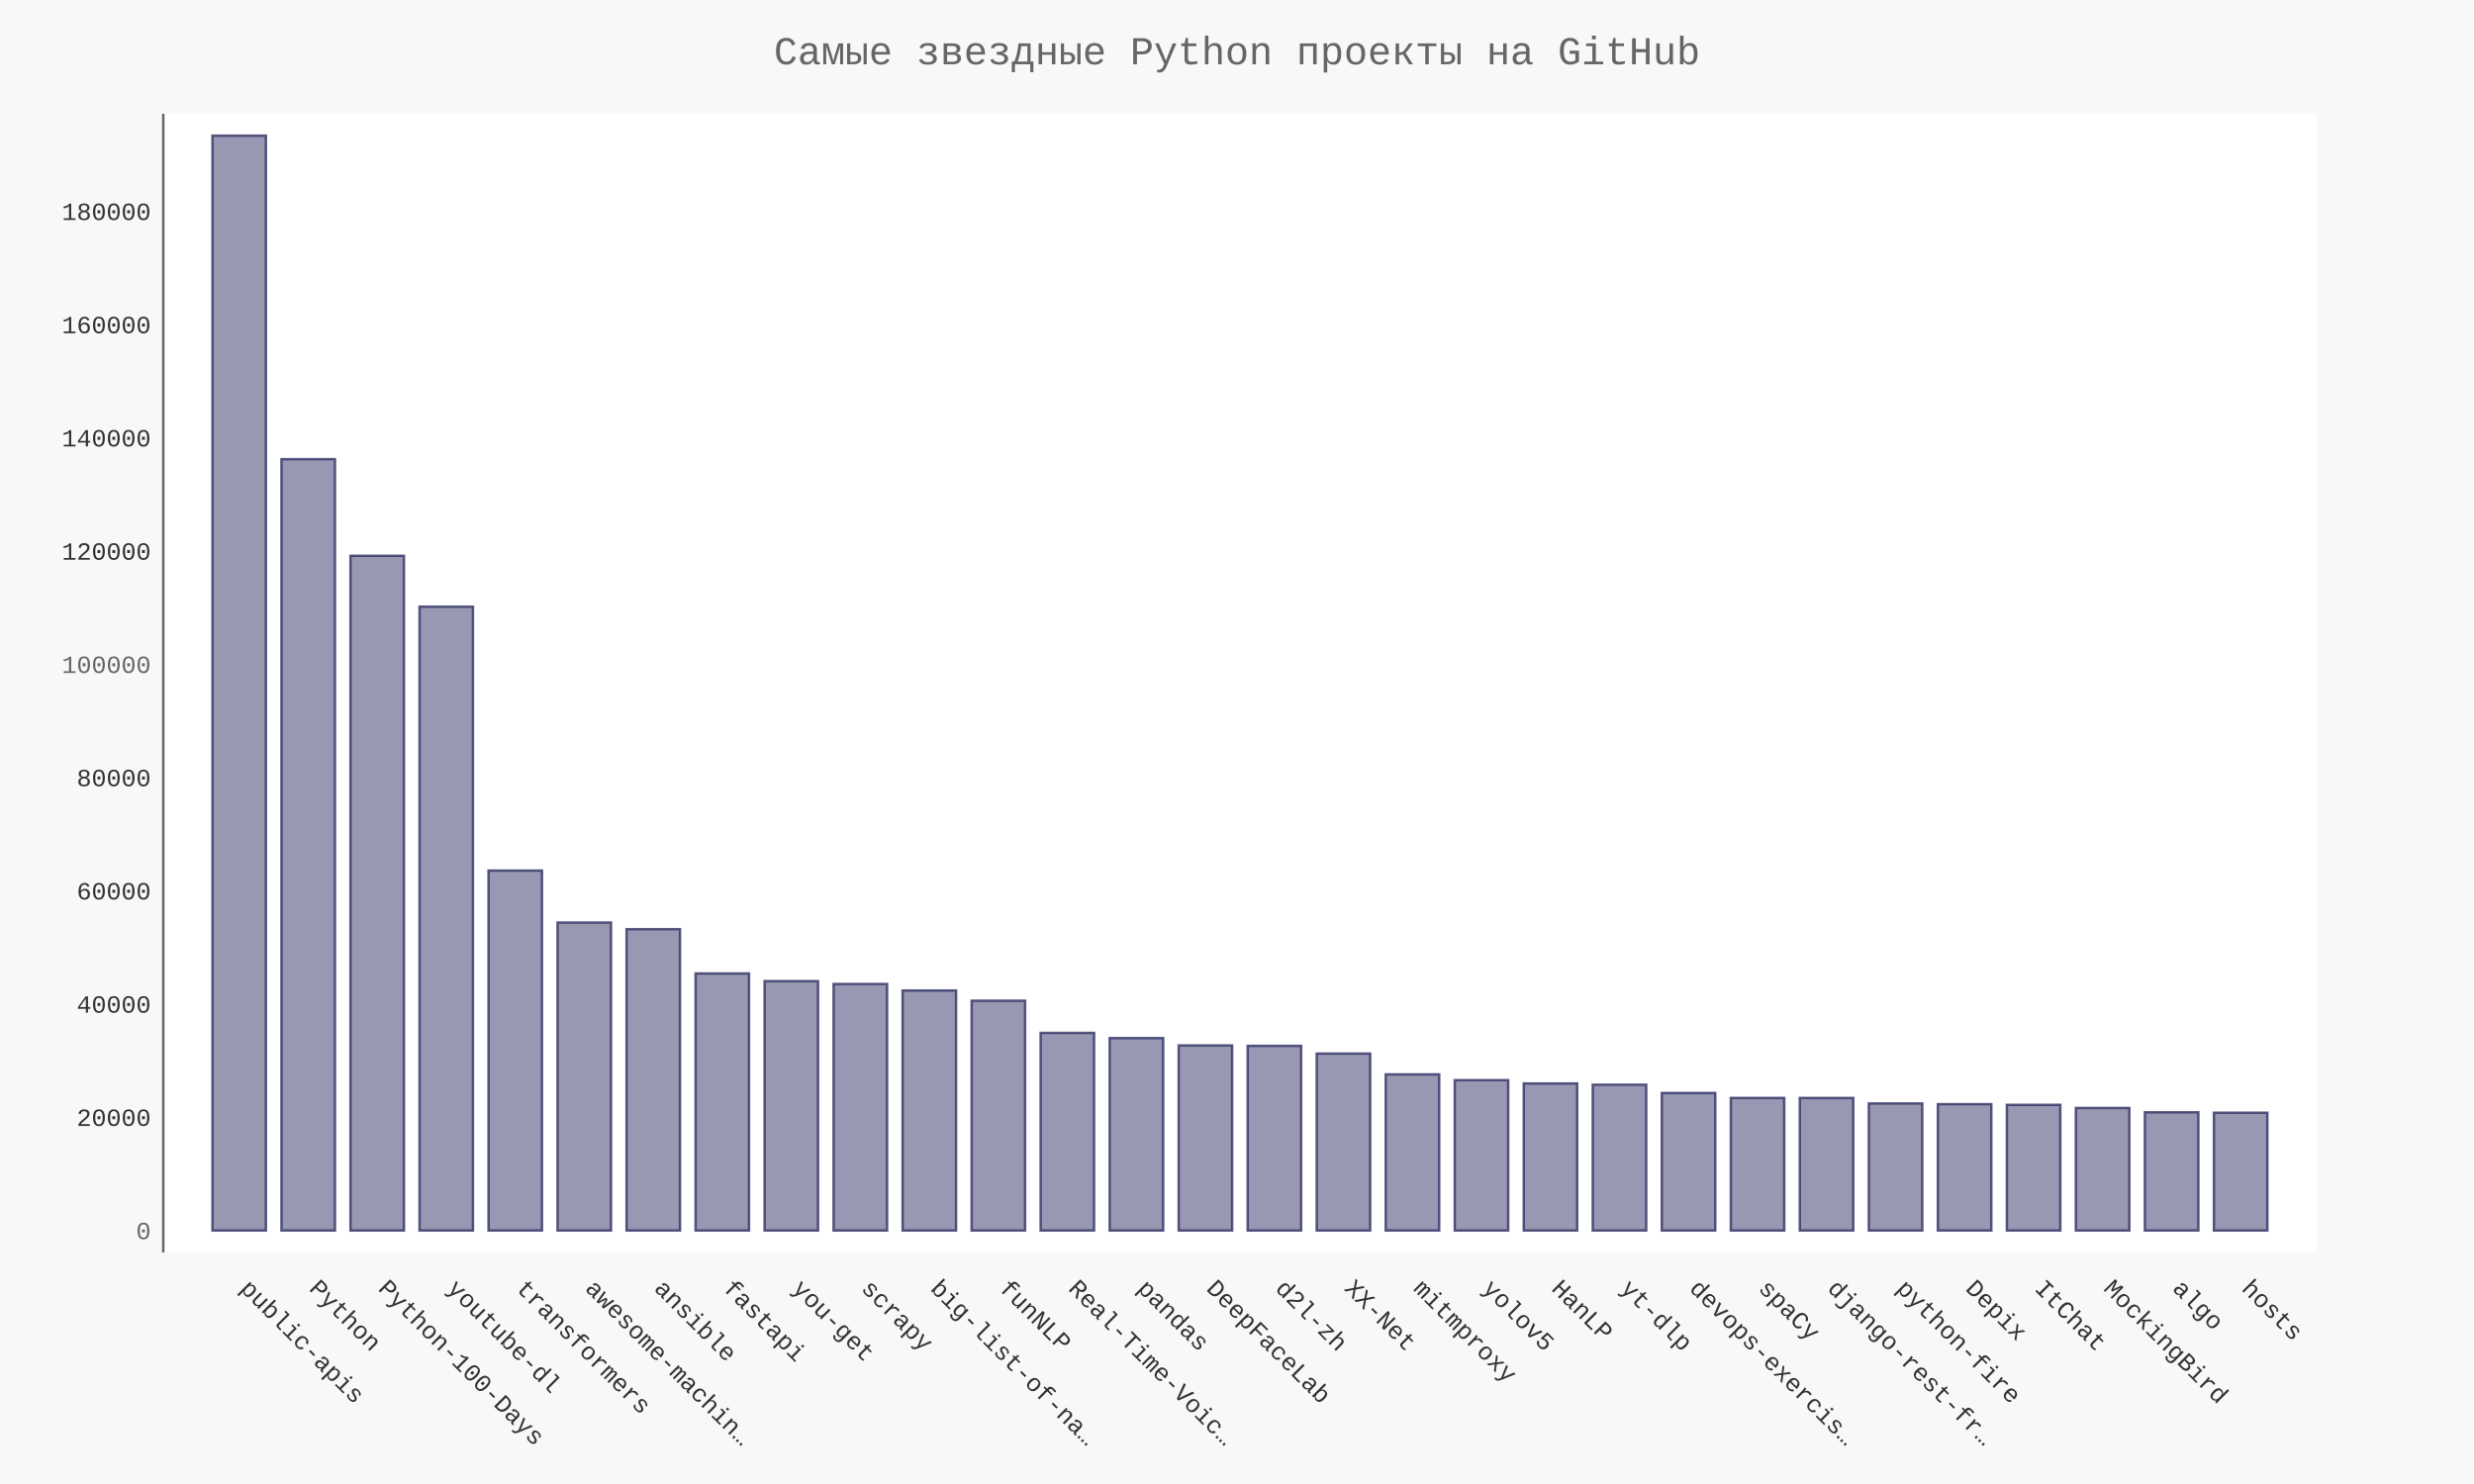
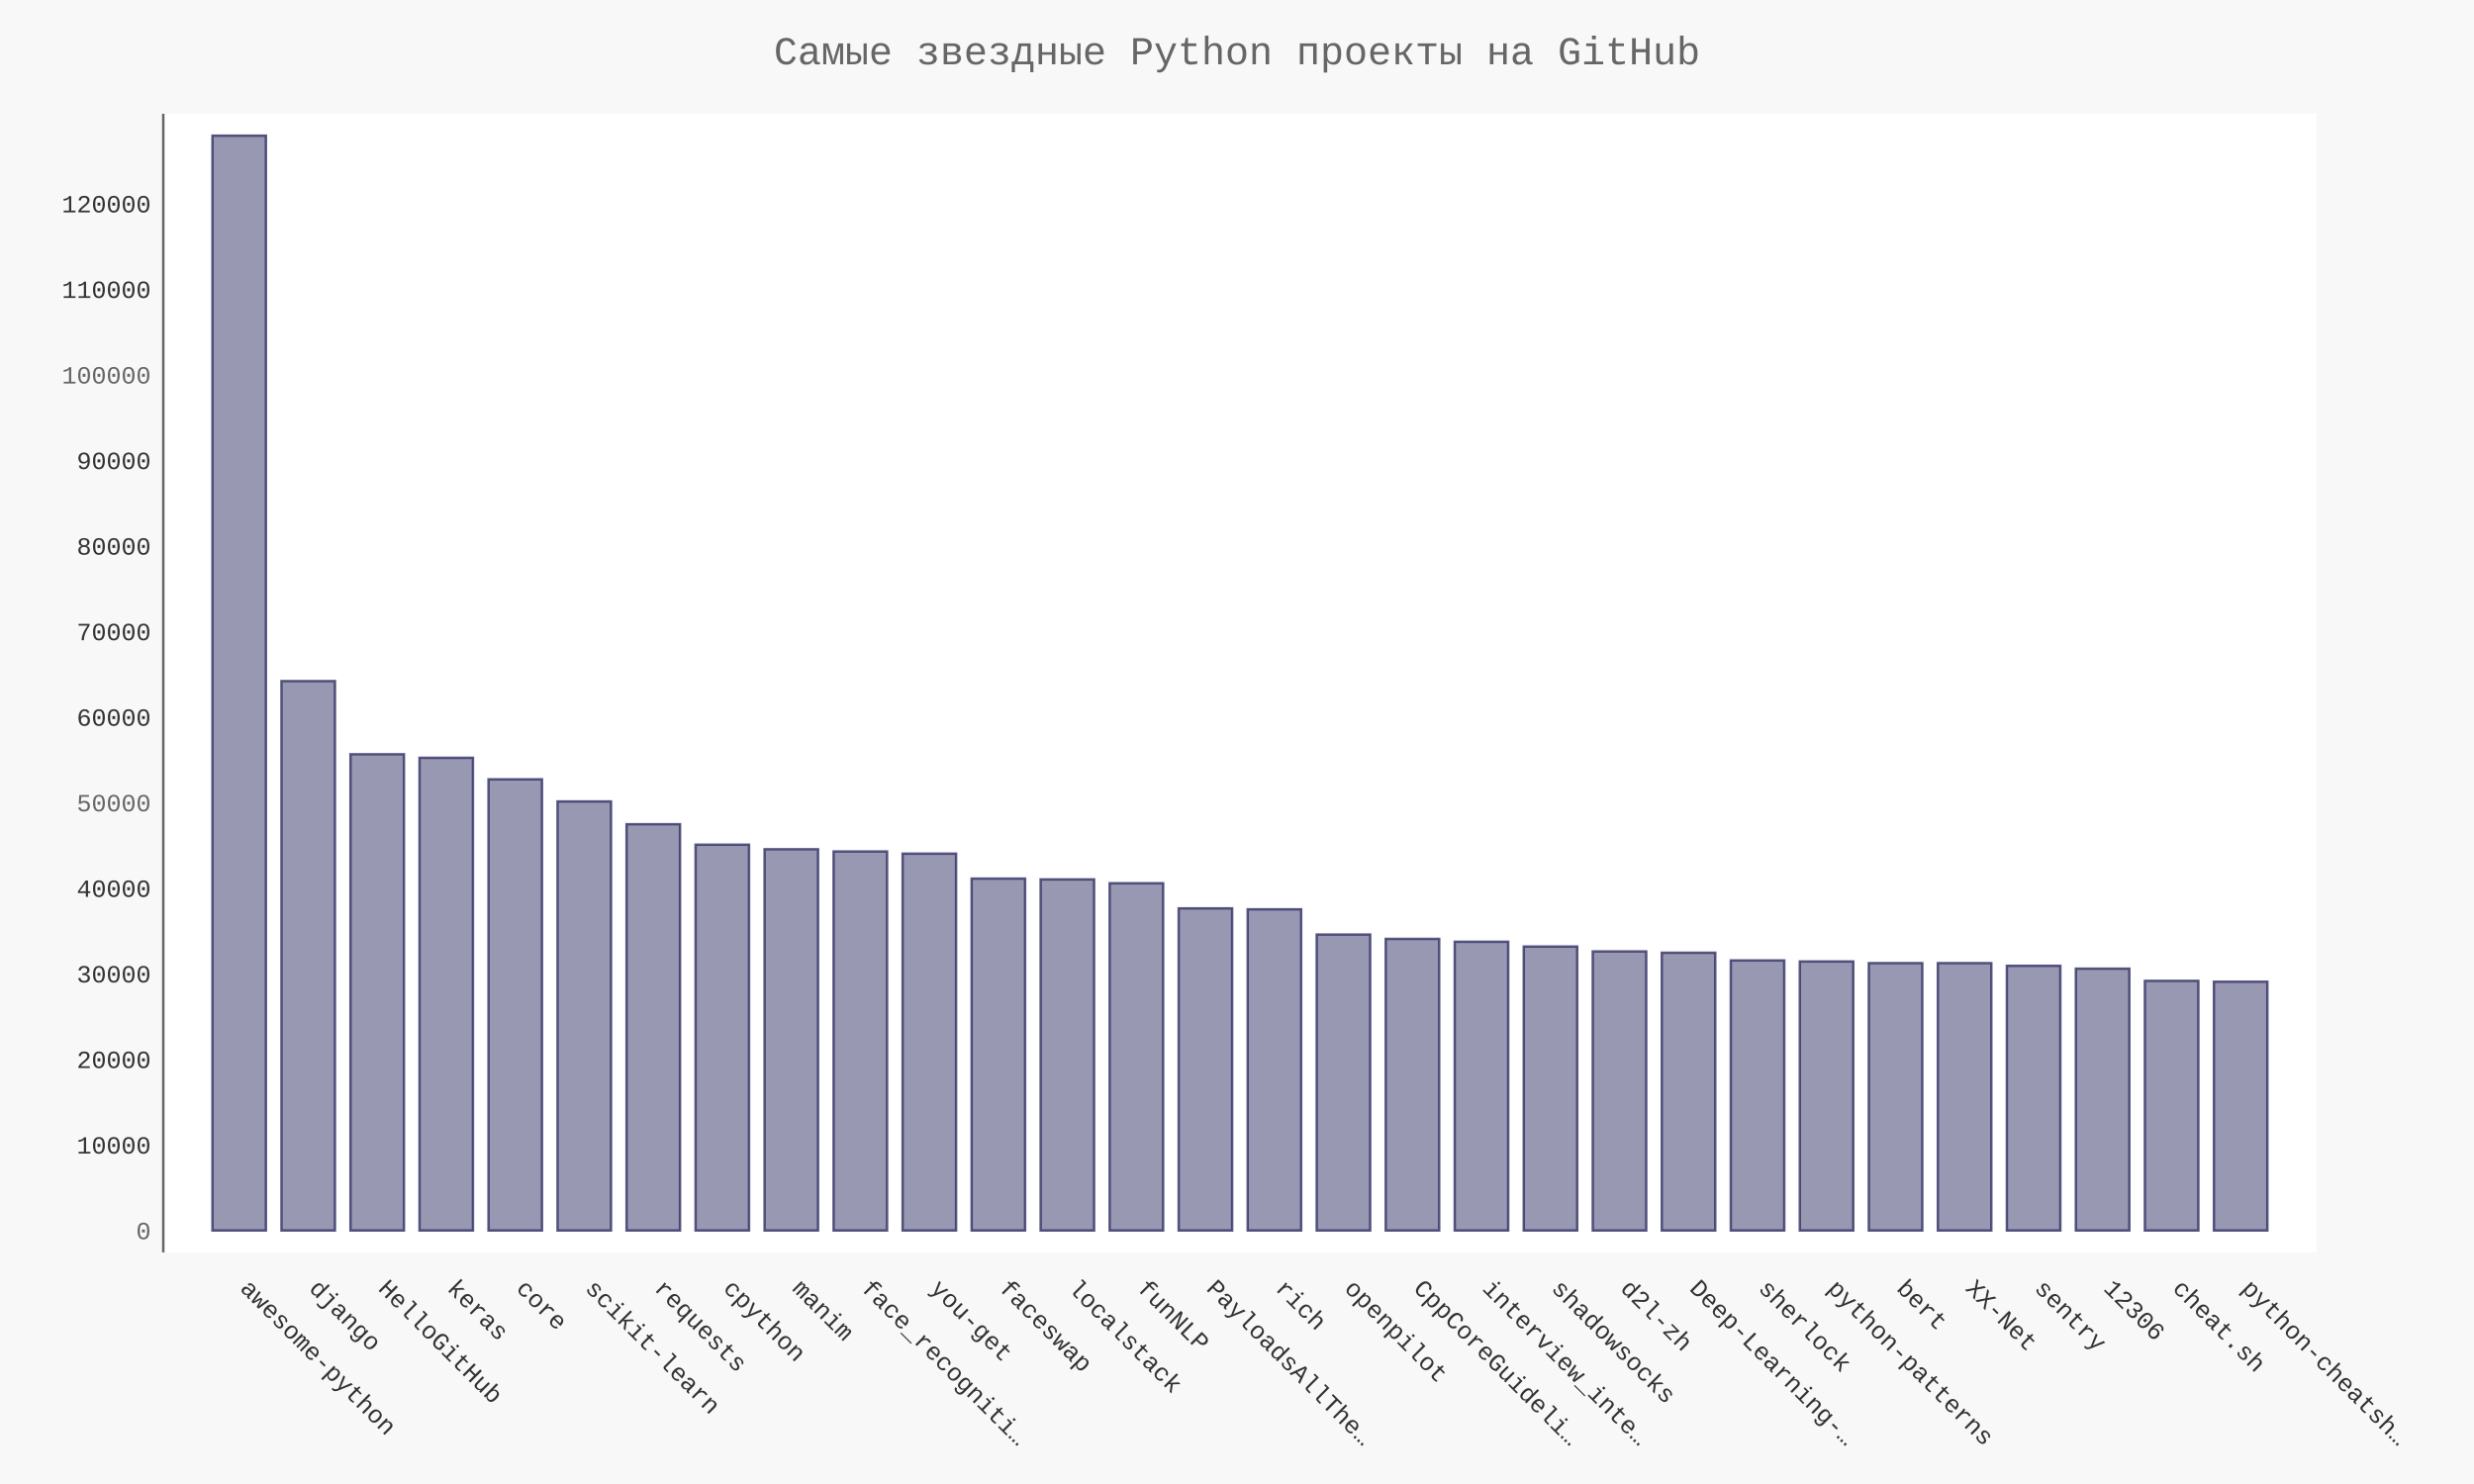
- <svg xmlns="http://www.w3.org/2000/svg" id="chart-20612409-1903-4eb1-b456-b2cb6b0e8c2d" class="pygal-chart" viewBox="0 0 1000 600">
+ <svg xmlns="http://www.w3.org/2000/svg" id="chart-1f6483d2-821f-409b-9bce-dff332e9f332" class="pygal-chart" viewBox="0 0 1000 600">
  <defs>
-     <style type="text/css">#chart-20612409-1903-4eb1-b456-b2cb6b0e8c2d{-webkit-user-select:none;-webkit-font-smoothing:antialiased;font-family:Consolas,"Liberation Mono",Menlo,Courier,monospace}#chart-20612409-1903-4eb1-b456-b2cb6b0e8c2d .title{font-family:Consolas,"Liberation Mono",Menlo,Courier,monospace;font-size:16px}#chart-20612409-1903-4eb1-b456-b2cb6b0e8c2d .legends .legend text{font-family:Consolas,"Liberation Mono",Menlo,Courier,monospace;font-size:14px}#chart-20612409-1903-4eb1-b456-b2cb6b0e8c2d .axis text{font-family:Consolas,"Liberation Mono",Menlo,Courier,monospace;font-size:10px}#chart-20612409-1903-4eb1-b456-b2cb6b0e8c2d .axis text.major{font-family:Consolas,"Liberation Mono",Menlo,Courier,monospace;font-size:10px}#chart-20612409-1903-4eb1-b456-b2cb6b0e8c2d .text-overlay text.value{font-family:Consolas,"Liberation Mono",Menlo,Courier,monospace;font-size:16px}#chart-20612409-1903-4eb1-b456-b2cb6b0e8c2d .text-overlay text.label{font-family:Consolas,"Liberation Mono",Menlo,Courier,monospace;font-size:10px}#chart-20612409-1903-4eb1-b456-b2cb6b0e8c2d .tooltip{font-family:Consolas,"Liberation Mono",Menlo,Courier,monospace;font-size:14px}#chart-20612409-1903-4eb1-b456-b2cb6b0e8c2d text.no_data{font-family:Consolas,"Liberation Mono",Menlo,Courier,monospace;font-size:64px}
- #chart-20612409-1903-4eb1-b456-b2cb6b0e8c2d{background-color:#f8f8f8}#chart-20612409-1903-4eb1-b456-b2cb6b0e8c2d path,#chart-20612409-1903-4eb1-b456-b2cb6b0e8c2d line,#chart-20612409-1903-4eb1-b456-b2cb6b0e8c2d rect,#chart-20612409-1903-4eb1-b456-b2cb6b0e8c2d circle{-webkit-transition:250ms ease-in;-moz-transition:250ms ease-in;transition:250ms ease-in}#chart-20612409-1903-4eb1-b456-b2cb6b0e8c2d .graph &gt; .background{fill:#f8f8f8}#chart-20612409-1903-4eb1-b456-b2cb6b0e8c2d .plot &gt; .background{fill:#ffffff}#chart-20612409-1903-4eb1-b456-b2cb6b0e8c2d .graph{fill:#333}#chart-20612409-1903-4eb1-b456-b2cb6b0e8c2d text.no_data{fill:#666}#chart-20612409-1903-4eb1-b456-b2cb6b0e8c2d .title{fill:#666}#chart-20612409-1903-4eb1-b456-b2cb6b0e8c2d .legends .legend text{fill:#333}#chart-20612409-1903-4eb1-b456-b2cb6b0e8c2d .legends .legend:hover text{fill:#666}#chart-20612409-1903-4eb1-b456-b2cb6b0e8c2d .axis .line{stroke:#666}#chart-20612409-1903-4eb1-b456-b2cb6b0e8c2d .axis .guide.line{stroke:rgba(0,0,0,0.5)}#chart-20612409-1903-4eb1-b456-b2cb6b0e8c2d .axis .major.line{stroke:#333}#chart-20612409-1903-4eb1-b456-b2cb6b0e8c2d .axis text.major{fill:#666}#chart-20612409-1903-4eb1-b456-b2cb6b0e8c2d .axis.y .guides:hover .guide.line,#chart-20612409-1903-4eb1-b456-b2cb6b0e8c2d .line-graph .axis.x .guides:hover .guide.line,#chart-20612409-1903-4eb1-b456-b2cb6b0e8c2d .stackedline-graph .axis.x .guides:hover .guide.line,#chart-20612409-1903-4eb1-b456-b2cb6b0e8c2d .xy-graph .axis.x .guides:hover .guide.line{stroke:#666}#chart-20612409-1903-4eb1-b456-b2cb6b0e8c2d .axis .guides:hover text{fill:#666}#chart-20612409-1903-4eb1-b456-b2cb6b0e8c2d .reactive{fill-opacity:.5;stroke-opacity:.8;stroke-width:1}#chart-20612409-1903-4eb1-b456-b2cb6b0e8c2d .ci{stroke:#333}#chart-20612409-1903-4eb1-b456-b2cb6b0e8c2d .reactive.active,#chart-20612409-1903-4eb1-b456-b2cb6b0e8c2d .active .reactive{fill-opacity:.9;stroke-opacity:.9;stroke-width:4}#chart-20612409-1903-4eb1-b456-b2cb6b0e8c2d .ci .reactive.active{stroke-width:1.5}#chart-20612409-1903-4eb1-b456-b2cb6b0e8c2d .series text{fill:#666}#chart-20612409-1903-4eb1-b456-b2cb6b0e8c2d .tooltip rect{fill:#ffffff;stroke:#666;-webkit-transition:opacity 250ms ease-in;-moz-transition:opacity 250ms ease-in;transition:opacity 250ms ease-in}#chart-20612409-1903-4eb1-b456-b2cb6b0e8c2d .tooltip .label{fill:#333}#chart-20612409-1903-4eb1-b456-b2cb6b0e8c2d .tooltip .label{fill:#333}#chart-20612409-1903-4eb1-b456-b2cb6b0e8c2d .tooltip .legend{font-size:.8em;fill:rgba(0,0,0,0.5)}#chart-20612409-1903-4eb1-b456-b2cb6b0e8c2d .tooltip .x_label{font-size:.6em;fill:#666}#chart-20612409-1903-4eb1-b456-b2cb6b0e8c2d .tooltip .xlink{font-size:.5em;text-decoration:underline}#chart-20612409-1903-4eb1-b456-b2cb6b0e8c2d .tooltip .value{font-size:1.5em}#chart-20612409-1903-4eb1-b456-b2cb6b0e8c2d .bound{font-size:.5em}#chart-20612409-1903-4eb1-b456-b2cb6b0e8c2d .max-value{font-size:.75em;fill:rgba(0,0,0,0.5)}#chart-20612409-1903-4eb1-b456-b2cb6b0e8c2d .map-element{fill:#ffffff;stroke:rgba(0,0,0,0.5) !important}#chart-20612409-1903-4eb1-b456-b2cb6b0e8c2d .map-element .reactive{fill-opacity:inherit;stroke-opacity:inherit}#chart-20612409-1903-4eb1-b456-b2cb6b0e8c2d .color-0,#chart-20612409-1903-4eb1-b456-b2cb6b0e8c2d .color-0 a:visited{stroke:#333366;fill:#333366}#chart-20612409-1903-4eb1-b456-b2cb6b0e8c2d .text-overlay .color-0 text{fill:black}
- #chart-20612409-1903-4eb1-b456-b2cb6b0e8c2d text.no_data{text-anchor:middle}#chart-20612409-1903-4eb1-b456-b2cb6b0e8c2d .guide.line{fill:none}#chart-20612409-1903-4eb1-b456-b2cb6b0e8c2d .centered{text-anchor:middle}#chart-20612409-1903-4eb1-b456-b2cb6b0e8c2d .title{text-anchor:middle}#chart-20612409-1903-4eb1-b456-b2cb6b0e8c2d .legends .legend text{fill-opacity:1}#chart-20612409-1903-4eb1-b456-b2cb6b0e8c2d .axis.x text{text-anchor:middle}#chart-20612409-1903-4eb1-b456-b2cb6b0e8c2d .axis.x:not(.web) text[transform]{text-anchor:start}#chart-20612409-1903-4eb1-b456-b2cb6b0e8c2d .axis.x:not(.web) text[transform].backwards{text-anchor:end}#chart-20612409-1903-4eb1-b456-b2cb6b0e8c2d .axis.y text{text-anchor:end}#chart-20612409-1903-4eb1-b456-b2cb6b0e8c2d .axis.y text[transform].backwards{text-anchor:start}#chart-20612409-1903-4eb1-b456-b2cb6b0e8c2d .axis.y2 text{text-anchor:start}#chart-20612409-1903-4eb1-b456-b2cb6b0e8c2d .axis.y2 text[transform].backwards{text-anchor:end}#chart-20612409-1903-4eb1-b456-b2cb6b0e8c2d .axis .guide.line{stroke-dasharray:4,4;stroke:black}#chart-20612409-1903-4eb1-b456-b2cb6b0e8c2d .axis .major.guide.line{stroke-dasharray:6,6;stroke:black}#chart-20612409-1903-4eb1-b456-b2cb6b0e8c2d .horizontal .axis.y .guide.line,#chart-20612409-1903-4eb1-b456-b2cb6b0e8c2d .horizontal .axis.y2 .guide.line,#chart-20612409-1903-4eb1-b456-b2cb6b0e8c2d .vertical .axis.x .guide.line{opacity:0}#chart-20612409-1903-4eb1-b456-b2cb6b0e8c2d .horizontal .axis.always_show .guide.line,#chart-20612409-1903-4eb1-b456-b2cb6b0e8c2d .vertical .axis.always_show .guide.line{opacity:1 !important}#chart-20612409-1903-4eb1-b456-b2cb6b0e8c2d .axis.y .guides:hover .guide.line,#chart-20612409-1903-4eb1-b456-b2cb6b0e8c2d .axis.y2 .guides:hover .guide.line,#chart-20612409-1903-4eb1-b456-b2cb6b0e8c2d .axis.x .guides:hover .guide.line{opacity:1}#chart-20612409-1903-4eb1-b456-b2cb6b0e8c2d .axis .guides:hover text{opacity:1}#chart-20612409-1903-4eb1-b456-b2cb6b0e8c2d .nofill{fill:none}#chart-20612409-1903-4eb1-b456-b2cb6b0e8c2d .subtle-fill{fill-opacity:.2}#chart-20612409-1903-4eb1-b456-b2cb6b0e8c2d .dot{stroke-width:1px;fill-opacity:1;stroke-opacity:1}#chart-20612409-1903-4eb1-b456-b2cb6b0e8c2d .dot.active{stroke-width:5px}#chart-20612409-1903-4eb1-b456-b2cb6b0e8c2d .dot.negative{fill:transparent}#chart-20612409-1903-4eb1-b456-b2cb6b0e8c2d text,#chart-20612409-1903-4eb1-b456-b2cb6b0e8c2d tspan{stroke:none !important}#chart-20612409-1903-4eb1-b456-b2cb6b0e8c2d .series text.active{opacity:1}#chart-20612409-1903-4eb1-b456-b2cb6b0e8c2d .tooltip rect{fill-opacity:.95;stroke-width:.5}#chart-20612409-1903-4eb1-b456-b2cb6b0e8c2d .tooltip text{fill-opacity:1}#chart-20612409-1903-4eb1-b456-b2cb6b0e8c2d .showable{visibility:hidden}#chart-20612409-1903-4eb1-b456-b2cb6b0e8c2d .showable.shown{visibility:visible}#chart-20612409-1903-4eb1-b456-b2cb6b0e8c2d .gauge-background{fill:rgba(229,229,229,1);stroke:none}#chart-20612409-1903-4eb1-b456-b2cb6b0e8c2d .bg-lines{stroke:#f8f8f8;stroke-width:2px}</style>
+     <style type="text/css">#chart-1f6483d2-821f-409b-9bce-dff332e9f332{-webkit-user-select:none;-webkit-font-smoothing:antialiased;font-family:Consolas,"Liberation Mono",Menlo,Courier,monospace}#chart-1f6483d2-821f-409b-9bce-dff332e9f332 .title{font-family:Consolas,"Liberation Mono",Menlo,Courier,monospace;font-size:16px}#chart-1f6483d2-821f-409b-9bce-dff332e9f332 .legends .legend text{font-family:Consolas,"Liberation Mono",Menlo,Courier,monospace;font-size:14px}#chart-1f6483d2-821f-409b-9bce-dff332e9f332 .axis text{font-family:Consolas,"Liberation Mono",Menlo,Courier,monospace;font-size:10px}#chart-1f6483d2-821f-409b-9bce-dff332e9f332 .axis text.major{font-family:Consolas,"Liberation Mono",Menlo,Courier,monospace;font-size:10px}#chart-1f6483d2-821f-409b-9bce-dff332e9f332 .text-overlay text.value{font-family:Consolas,"Liberation Mono",Menlo,Courier,monospace;font-size:16px}#chart-1f6483d2-821f-409b-9bce-dff332e9f332 .text-overlay text.label{font-family:Consolas,"Liberation Mono",Menlo,Courier,monospace;font-size:10px}#chart-1f6483d2-821f-409b-9bce-dff332e9f332 .tooltip{font-family:Consolas,"Liberation Mono",Menlo,Courier,monospace;font-size:14px}#chart-1f6483d2-821f-409b-9bce-dff332e9f332 text.no_data{font-family:Consolas,"Liberation Mono",Menlo,Courier,monospace;font-size:64px}
+ #chart-1f6483d2-821f-409b-9bce-dff332e9f332{background-color:#f8f8f8}#chart-1f6483d2-821f-409b-9bce-dff332e9f332 path,#chart-1f6483d2-821f-409b-9bce-dff332e9f332 line,#chart-1f6483d2-821f-409b-9bce-dff332e9f332 rect,#chart-1f6483d2-821f-409b-9bce-dff332e9f332 circle{-webkit-transition:250ms ease-in;-moz-transition:250ms ease-in;transition:250ms ease-in}#chart-1f6483d2-821f-409b-9bce-dff332e9f332 .graph &gt; .background{fill:#f8f8f8}#chart-1f6483d2-821f-409b-9bce-dff332e9f332 .plot &gt; .background{fill:#ffffff}#chart-1f6483d2-821f-409b-9bce-dff332e9f332 .graph{fill:#333}#chart-1f6483d2-821f-409b-9bce-dff332e9f332 text.no_data{fill:#666}#chart-1f6483d2-821f-409b-9bce-dff332e9f332 .title{fill:#666}#chart-1f6483d2-821f-409b-9bce-dff332e9f332 .legends .legend text{fill:#333}#chart-1f6483d2-821f-409b-9bce-dff332e9f332 .legends .legend:hover text{fill:#666}#chart-1f6483d2-821f-409b-9bce-dff332e9f332 .axis .line{stroke:#666}#chart-1f6483d2-821f-409b-9bce-dff332e9f332 .axis .guide.line{stroke:rgba(0,0,0,0.5)}#chart-1f6483d2-821f-409b-9bce-dff332e9f332 .axis .major.line{stroke:#333}#chart-1f6483d2-821f-409b-9bce-dff332e9f332 .axis text.major{fill:#666}#chart-1f6483d2-821f-409b-9bce-dff332e9f332 .axis.y .guides:hover .guide.line,#chart-1f6483d2-821f-409b-9bce-dff332e9f332 .line-graph .axis.x .guides:hover .guide.line,#chart-1f6483d2-821f-409b-9bce-dff332e9f332 .stackedline-graph .axis.x .guides:hover .guide.line,#chart-1f6483d2-821f-409b-9bce-dff332e9f332 .xy-graph .axis.x .guides:hover .guide.line{stroke:#666}#chart-1f6483d2-821f-409b-9bce-dff332e9f332 .axis .guides:hover text{fill:#666}#chart-1f6483d2-821f-409b-9bce-dff332e9f332 .reactive{fill-opacity:.5;stroke-opacity:.8;stroke-width:1}#chart-1f6483d2-821f-409b-9bce-dff332e9f332 .ci{stroke:#333}#chart-1f6483d2-821f-409b-9bce-dff332e9f332 .reactive.active,#chart-1f6483d2-821f-409b-9bce-dff332e9f332 .active .reactive{fill-opacity:.9;stroke-opacity:.9;stroke-width:4}#chart-1f6483d2-821f-409b-9bce-dff332e9f332 .ci .reactive.active{stroke-width:1.5}#chart-1f6483d2-821f-409b-9bce-dff332e9f332 .series text{fill:#666}#chart-1f6483d2-821f-409b-9bce-dff332e9f332 .tooltip rect{fill:#ffffff;stroke:#666;-webkit-transition:opacity 250ms ease-in;-moz-transition:opacity 250ms ease-in;transition:opacity 250ms ease-in}#chart-1f6483d2-821f-409b-9bce-dff332e9f332 .tooltip .label{fill:#333}#chart-1f6483d2-821f-409b-9bce-dff332e9f332 .tooltip .label{fill:#333}#chart-1f6483d2-821f-409b-9bce-dff332e9f332 .tooltip .legend{font-size:.8em;fill:rgba(0,0,0,0.5)}#chart-1f6483d2-821f-409b-9bce-dff332e9f332 .tooltip .x_label{font-size:.6em;fill:#666}#chart-1f6483d2-821f-409b-9bce-dff332e9f332 .tooltip .xlink{font-size:.5em;text-decoration:underline}#chart-1f6483d2-821f-409b-9bce-dff332e9f332 .tooltip .value{font-size:1.5em}#chart-1f6483d2-821f-409b-9bce-dff332e9f332 .bound{font-size:.5em}#chart-1f6483d2-821f-409b-9bce-dff332e9f332 .max-value{font-size:.75em;fill:rgba(0,0,0,0.5)}#chart-1f6483d2-821f-409b-9bce-dff332e9f332 .map-element{fill:#ffffff;stroke:rgba(0,0,0,0.5) !important}#chart-1f6483d2-821f-409b-9bce-dff332e9f332 .map-element .reactive{fill-opacity:inherit;stroke-opacity:inherit}#chart-1f6483d2-821f-409b-9bce-dff332e9f332 .color-0,#chart-1f6483d2-821f-409b-9bce-dff332e9f332 .color-0 a:visited{stroke:#333366;fill:#333366}#chart-1f6483d2-821f-409b-9bce-dff332e9f332 .text-overlay .color-0 text{fill:black}
+ #chart-1f6483d2-821f-409b-9bce-dff332e9f332 text.no_data{text-anchor:middle}#chart-1f6483d2-821f-409b-9bce-dff332e9f332 .guide.line{fill:none}#chart-1f6483d2-821f-409b-9bce-dff332e9f332 .centered{text-anchor:middle}#chart-1f6483d2-821f-409b-9bce-dff332e9f332 .title{text-anchor:middle}#chart-1f6483d2-821f-409b-9bce-dff332e9f332 .legends .legend text{fill-opacity:1}#chart-1f6483d2-821f-409b-9bce-dff332e9f332 .axis.x text{text-anchor:middle}#chart-1f6483d2-821f-409b-9bce-dff332e9f332 .axis.x:not(.web) text[transform]{text-anchor:start}#chart-1f6483d2-821f-409b-9bce-dff332e9f332 .axis.x:not(.web) text[transform].backwards{text-anchor:end}#chart-1f6483d2-821f-409b-9bce-dff332e9f332 .axis.y text{text-anchor:end}#chart-1f6483d2-821f-409b-9bce-dff332e9f332 .axis.y text[transform].backwards{text-anchor:start}#chart-1f6483d2-821f-409b-9bce-dff332e9f332 .axis.y2 text{text-anchor:start}#chart-1f6483d2-821f-409b-9bce-dff332e9f332 .axis.y2 text[transform].backwards{text-anchor:end}#chart-1f6483d2-821f-409b-9bce-dff332e9f332 .axis .guide.line{stroke-dasharray:4,4;stroke:black}#chart-1f6483d2-821f-409b-9bce-dff332e9f332 .axis .major.guide.line{stroke-dasharray:6,6;stroke:black}#chart-1f6483d2-821f-409b-9bce-dff332e9f332 .horizontal .axis.y .guide.line,#chart-1f6483d2-821f-409b-9bce-dff332e9f332 .horizontal .axis.y2 .guide.line,#chart-1f6483d2-821f-409b-9bce-dff332e9f332 .vertical .axis.x .guide.line{opacity:0}#chart-1f6483d2-821f-409b-9bce-dff332e9f332 .horizontal .axis.always_show .guide.line,#chart-1f6483d2-821f-409b-9bce-dff332e9f332 .vertical .axis.always_show .guide.line{opacity:1 !important}#chart-1f6483d2-821f-409b-9bce-dff332e9f332 .axis.y .guides:hover .guide.line,#chart-1f6483d2-821f-409b-9bce-dff332e9f332 .axis.y2 .guides:hover .guide.line,#chart-1f6483d2-821f-409b-9bce-dff332e9f332 .axis.x .guides:hover .guide.line{opacity:1}#chart-1f6483d2-821f-409b-9bce-dff332e9f332 .axis .guides:hover text{opacity:1}#chart-1f6483d2-821f-409b-9bce-dff332e9f332 .nofill{fill:none}#chart-1f6483d2-821f-409b-9bce-dff332e9f332 .subtle-fill{fill-opacity:.2}#chart-1f6483d2-821f-409b-9bce-dff332e9f332 .dot{stroke-width:1px;fill-opacity:1;stroke-opacity:1}#chart-1f6483d2-821f-409b-9bce-dff332e9f332 .dot.active{stroke-width:5px}#chart-1f6483d2-821f-409b-9bce-dff332e9f332 .dot.negative{fill:transparent}#chart-1f6483d2-821f-409b-9bce-dff332e9f332 text,#chart-1f6483d2-821f-409b-9bce-dff332e9f332 tspan{stroke:none !important}#chart-1f6483d2-821f-409b-9bce-dff332e9f332 .series text.active{opacity:1}#chart-1f6483d2-821f-409b-9bce-dff332e9f332 .tooltip rect{fill-opacity:.95;stroke-width:.5}#chart-1f6483d2-821f-409b-9bce-dff332e9f332 .tooltip text{fill-opacity:1}#chart-1f6483d2-821f-409b-9bce-dff332e9f332 .showable{visibility:hidden}#chart-1f6483d2-821f-409b-9bce-dff332e9f332 .showable.shown{visibility:visible}#chart-1f6483d2-821f-409b-9bce-dff332e9f332 .gauge-background{fill:rgba(229,229,229,1);stroke:none}#chart-1f6483d2-821f-409b-9bce-dff332e9f332 .bg-lines{stroke:#f8f8f8;stroke-width:2px}</style>
  </defs>
  <g class="graph bar-graph vertical">
    <rect x="0" y="0" width="1000" height="600" class="background" />
    <g transform="translate(66, 46)" class="plot">
      <rect x="0" y="0" width="870.36" height="460.36" class="background" />
      <g class="axis y">
        <g class="guides">
          <text x="-5" y="455.007" class="major">0</text>
        </g>
        <g class="guides">
-           <text x="-5" y="409.222" class="">20000</text>
-         </g>
-         <g class="guides">
-           <text x="-5" y="363.436" class="">40000</text>
-         </g>
-         <g class="guides">
-           <text x="-5" y="317.651" class="">60000</text>
-         </g>
-         <g class="guides">
-           <text x="-5" y="271.865" class="">80000</text>
-         </g>
-         <g class="guides">
-           <text x="-5" y="226.08" class="major">100000</text>
-         </g>
-         <g class="guides">
-           <text x="-5" y="180.294" class="">120000</text>
-         </g>
-         <g class="guides">
-           <text x="-5" y="134.509" class="">140000</text>
-         </g>
-         <g class="guides">
-           <text x="-5" y="88.723" class="">160000</text>
-         </g>
-         <g class="guides">
-           <text x="-5" y="42.938" class="">180000</text>
+           <text x="-5" y="420.412" class="">10000</text>
+         </g>
+         <g class="guides">
+           <text x="-5" y="385.817" class="">20000</text>
+         </g>
+         <g class="guides">
+           <text x="-5" y="351.221" class="">30000</text>
+         </g>
+         <g class="guides">
+           <text x="-5" y="316.626" class="">40000</text>
+         </g>
+         <g class="guides">
+           <text x="-5" y="282.031" class="major">50000</text>
+         </g>
+         <g class="guides">
+           <text x="-5" y="247.435" class="">60000</text>
+         </g>
+         <g class="guides">
+           <text x="-5" y="212.84" class="">70000</text>
+         </g>
+         <g class="guides">
+           <text x="-5" y="178.245" class="">80000</text>
+         </g>
+         <g class="guides">
+           <text x="-5" y="143.649" class="">90000</text>
+         </g>
+         <g class="guides">
+           <text x="-5" y="109.054" class="major">100000</text>
+         </g>
+         <g class="guides">
+           <text x="-5" y="74.459" class="">110000</text>
+         </g>
+         <g class="guides">
+           <text x="-5" y="39.863" class="">120000</text>
        </g>
      </g>
      <g class="axis x">
        <path d="M0 0 v460.36" class="line" />
        <g class="guides">
          <path d="M30.686 0 v460.36" class="guide line" />
-           <text x="30.686" y="475.36" class="" transform="rotate(45 30.68578 475.3604)">public-apis</text>
+           <text x="30.686" y="475.36" class="" transform="rotate(45 30.68578 475.3604)">awesome-python</text>
        </g>
        <g class="guides">
          <path d="M58.582 0 v460.36" class="guide line" />
-           <text x="58.582" y="475.36" class="" transform="rotate(45 58.58195 475.3604)">Python</text>
+           <text x="58.582" y="475.36" class="" transform="rotate(45 58.58195 475.3604)">django</text>
        </g>
        <g class="guides">
          <path d="M86.478 0 v460.36" class="guide line" />
-           <text x="86.478" y="475.36" class="" transform="rotate(45 86.47812 475.3604)">Python-100-Days</text>
+           <text x="86.478" y="475.36" class="" transform="rotate(45 86.47812 475.3604)">HelloGitHub</text>
        </g>
        <g class="guides">
          <path d="M114.374 0 v460.36" class="guide line" />
-           <text x="114.374" y="475.36" class="" transform="rotate(45 114.3743 475.3604)">youtube-dl</text>
+           <text x="114.374" y="475.36" class="" transform="rotate(45 114.3743 475.3604)">keras</text>
        </g>
        <g class="guides">
          <path d="M142.27 0 v460.36" class="guide line" />
-           <text x="142.27" y="475.36" class="" transform="rotate(45 142.2704 475.3604)">transformers</text>
+           <text x="142.27" y="475.36" class="" transform="rotate(45 142.2704 475.3604)">core</text>
        </g>
        <g class="guides">
          <path d="M170.167 0 v460.36" class="guide line" />
-           <text x="170.167" y="475.36" class="" transform="rotate(45 170.1666 475.3604)">awesome-machin…</text>
+           <text x="170.167" y="475.36" class="" transform="rotate(45 170.1666 475.3604)">scikit-learn</text>
        </g>
        <g class="guides">
          <path d="M198.063 0 v460.36" class="guide line" />
-           <text x="198.063" y="475.36" class="" transform="rotate(45 198.0628 475.3604)">ansible</text>
+           <text x="198.063" y="475.36" class="" transform="rotate(45 198.0628 475.3604)">requests</text>
        </g>
        <g class="guides">
          <path d="M225.959 0 v460.36" class="guide line" />
-           <text x="225.959" y="475.36" class="" transform="rotate(45 225.9589 475.3604)">fastapi</text>
+           <text x="225.959" y="475.36" class="" transform="rotate(45 225.9589 475.3604)">cpython</text>
        </g>
        <g class="guides">
          <path d="M253.855 0 v460.36" class="guide line" />
-           <text x="253.855" y="475.36" class="" transform="rotate(45 253.8551 475.3604)">you-get</text>
+           <text x="253.855" y="475.36" class="" transform="rotate(45 253.8551 475.3604)">manim</text>
        </g>
        <g class="guides">
          <path d="M281.751 0 v460.36" class="guide line" />
-           <text x="281.751" y="475.36" class="" transform="rotate(45 281.7513 475.3604)">scrapy</text>
+           <text x="281.751" y="475.36" class="" transform="rotate(45 281.7513 475.3604)">face_recogniti…</text>
        </g>
        <g class="guides">
          <path d="M309.647 0 v460.36" class="guide line" />
-           <text x="309.647" y="475.36" class="" transform="rotate(45 309.6474 475.3604)">big-list-of-na…</text>
+           <text x="309.647" y="475.36" class="" transform="rotate(45 309.6474 475.3604)">you-get</text>
        </g>
        <g class="guides">
          <path d="M337.544 0 v460.36" class="guide line" />
-           <text x="337.544" y="475.36" class="" transform="rotate(45 337.5436 475.3604)">funNLP</text>
+           <text x="337.544" y="475.36" class="" transform="rotate(45 337.5436 475.3604)">faceswap</text>
        </g>
        <g class="guides">
          <path d="M365.44 0 v460.36" class="guide line" />
-           <text x="365.44" y="475.36" class="" transform="rotate(45 365.4398 475.3604)">Real-Time-Voic…</text>
+           <text x="365.44" y="475.36" class="" transform="rotate(45 365.4398 475.3604)">localstack</text>
        </g>
        <g class="guides">
          <path d="M393.336 0 v460.36" class="guide line" />
-           <text x="393.336" y="475.36" class="" transform="rotate(45 393.3359 475.3604)">pandas</text>
+           <text x="393.336" y="475.36" class="" transform="rotate(45 393.3359 475.3604)">funNLP</text>
        </g>
        <g class="guides">
          <path d="M421.232 0 v460.36" class="guide line" />
-           <text x="421.232" y="475.36" class="" transform="rotate(45 421.2321 475.3604)">DeepFaceLab</text>
+           <text x="421.232" y="475.36" class="" transform="rotate(45 421.2321 475.3604)">PayloadsAllThe…</text>
        </g>
        <g class="guides">
          <path d="M449.128 0 v460.36" class="guide line" />
-           <text x="449.128" y="475.36" class="" transform="rotate(45 449.1283 475.3604)">d2l-zh</text>
+           <text x="449.128" y="475.36" class="" transform="rotate(45 449.1283 475.3604)">rich</text>
        </g>
        <g class="guides">
          <path d="M477.024 0 v460.36" class="guide line" />
-           <text x="477.024" y="475.36" class="" transform="rotate(45 477.0244 475.3604)">XX-Net</text>
+           <text x="477.024" y="475.36" class="" transform="rotate(45 477.0244 475.3604)">openpilot</text>
        </g>
        <g class="guides">
          <path d="M504.921 0 v460.36" class="guide line" />
-           <text x="504.921" y="475.36" class="" transform="rotate(45 504.9206 475.3604)">mitmproxy</text>
+           <text x="504.921" y="475.36" class="" transform="rotate(45 504.9206 475.3604)">CppCoreGuideli…</text>
        </g>
        <g class="guides">
          <path d="M532.817 0 v460.36" class="guide line" />
-           <text x="532.817" y="475.36" class="" transform="rotate(45 532.8168 475.3604)">yolov5</text>
+           <text x="532.817" y="475.36" class="" transform="rotate(45 532.8168 475.3604)">interview_inte…</text>
        </g>
        <g class="guides">
          <path d="M560.713 0 v460.36" class="guide line" />
-           <text x="560.713" y="475.36" class="" transform="rotate(45 560.7129 475.3604)">HanLP</text>
+           <text x="560.713" y="475.36" class="" transform="rotate(45 560.7129 475.3604)">shadowsocks</text>
        </g>
        <g class="guides">
          <path d="M588.609 0 v460.36" class="guide line" />
-           <text x="588.609" y="475.36" class="" transform="rotate(45 588.6091 475.3604)">yt-dlp</text>
+           <text x="588.609" y="475.36" class="" transform="rotate(45 588.6091 475.3604)">d2l-zh</text>
        </g>
        <g class="guides">
          <path d="M616.505 0 v460.36" class="guide line" />
-           <text x="616.505" y="475.36" class="" transform="rotate(45 616.5053 475.3604)">devops-exercis…</text>
+           <text x="616.505" y="475.36" class="" transform="rotate(45 616.5053 475.3604)">Deep-Learning-…</text>
        </g>
        <g class="guides">
          <path d="M644.401 0 v460.36" class="guide line" />
-           <text x="644.401" y="475.36" class="" transform="rotate(45 644.4014 475.3604)">spaCy</text>
+           <text x="644.401" y="475.36" class="" transform="rotate(45 644.4014 475.3604)">sherlock</text>
        </g>
        <g class="guides">
          <path d="M672.298 0 v460.36" class="guide line" />
-           <text x="672.298" y="475.36" class="" transform="rotate(45 672.2976 475.3604)">django-rest-fr…</text>
+           <text x="672.298" y="475.36" class="" transform="rotate(45 672.2976 475.3604)">python-patterns</text>
        </g>
        <g class="guides">
          <path d="M700.194 0 v460.36" class="guide line" />
-           <text x="700.194" y="475.36" class="" transform="rotate(45 700.1938 475.3604)">python-fire</text>
+           <text x="700.194" y="475.36" class="" transform="rotate(45 700.1938 475.3604)">bert</text>
        </g>
        <g class="guides">
          <path d="M728.09 0 v460.36" class="guide line" />
-           <text x="728.09" y="475.36" class="" transform="rotate(45 728.0899 475.3604)">Depix</text>
+           <text x="728.09" y="475.36" class="" transform="rotate(45 728.0899 475.3604)">XX-Net</text>
        </g>
        <g class="guides">
          <path d="M755.986 0 v460.36" class="guide line" />
-           <text x="755.986" y="475.36" class="" transform="rotate(45 755.9861 475.3604)">ItChat</text>
+           <text x="755.986" y="475.36" class="" transform="rotate(45 755.9861 475.3604)">sentry</text>
        </g>
        <g class="guides">
          <path d="M783.882 0 v460.36" class="guide line" />
-           <text x="783.882" y="475.36" class="" transform="rotate(45 783.8823 475.3604)">MockingBird</text>
+           <text x="783.882" y="475.36" class="" transform="rotate(45 783.8823 475.3604)">12306</text>
        </g>
        <g class="guides">
          <path d="M811.778 0 v460.36" class="guide line" />
-           <text x="811.778" y="475.36" class="" transform="rotate(45 811.7784 475.3604)">algo</text>
+           <text x="811.778" y="475.36" class="" transform="rotate(45 811.7784 475.3604)">cheat.sh</text>
        </g>
        <g class="guides">
          <path d="M839.675 0 v460.36" class="guide line" />
-           <text x="839.675" y="475.36" class="" transform="rotate(45 839.6746 475.3604)">hosts</text>
+           <text x="839.675" y="475.36" class="" transform="rotate(45 839.6746 475.3604)">python-cheatsh…</text>
        </g>
      </g>
      <g class="series serie-0 color-0">
        <g class="bars">
          <g class="bar">
            <rect x="19.884" y="8.853" rx="0" ry="0" width="21.603" height="442.654" class="rect reactive tooltip-trigger" />
          </g>
          <g class="bar">
-             <rect x="47.781" y="139.646" rx="0" ry="0" width="21.603" height="311.861" class="rect reactive tooltip-trigger" />
-           </g>
-           <g class="bar">
-             <rect x="75.677" y="178.71" rx="0" ry="0" width="21.603" height="272.797" class="rect reactive tooltip-trigger" />
-           </g>
-           <g class="bar">
-             <rect x="103.573" y="199.282" rx="0" ry="0" width="21.603" height="252.225" class="rect reactive tooltip-trigger" />
-           </g>
-           <g class="bar">
-             <rect x="131.469" y="305.978" rx="0" ry="0" width="21.603" height="145.529" class="rect reactive tooltip-trigger" />
-           </g>
-           <g class="bar">
-             <rect x="159.365" y="327.001" rx="0" ry="0" width="21.603" height="124.507" class="rect reactive tooltip-trigger" />
-           </g>
-           <g class="bar">
-             <rect x="187.261" y="329.677" rx="0" ry="0" width="21.603" height="121.831" class="rect reactive tooltip-trigger" />
-           </g>
-           <g class="bar">
-             <rect x="215.158" y="347.581" rx="0" ry="0" width="21.603" height="103.926" class="rect reactive tooltip-trigger" />
-           </g>
-           <g class="bar">
-             <rect x="243.054" y="350.683" rx="0" ry="0" width="21.603" height="100.824" class="rect reactive tooltip-trigger" />
-           </g>
-           <g class="bar">
-             <rect x="270.95" y="351.841" rx="0" ry="0" width="21.603" height="99.666" class="rect reactive tooltip-trigger" />
-           </g>
-           <g class="bar">
-             <rect x="298.846" y="354.479" rx="0" ry="0" width="21.603" height="97.029" class="rect reactive tooltip-trigger" />
-           </g>
-           <g class="bar">
-             <rect x="326.742" y="358.604" rx="0" ry="0" width="21.603" height="92.903" class="rect reactive tooltip-trigger" />
-           </g>
-           <g class="bar">
-             <rect x="354.638" y="371.612" rx="0" ry="0" width="21.603" height="79.896" class="rect reactive tooltip-trigger" />
-           </g>
-           <g class="bar">
-             <rect x="382.535" y="373.709" rx="0" ry="0" width="21.603" height="77.799" class="rect reactive tooltip-trigger" />
-           </g>
-           <g class="bar">
-             <rect x="410.431" y="376.68" rx="0" ry="0" width="21.603" height="74.827" class="rect reactive tooltip-trigger" />
-           </g>
-           <g class="bar">
-             <rect x="438.327" y="376.845" rx="0" ry="0" width="21.603" height="74.662" class="rect reactive tooltip-trigger" />
-           </g>
-           <g class="bar">
-             <rect x="466.223" y="379.972" rx="0" ry="0" width="21.603" height="71.535" class="rect reactive tooltip-trigger" />
-           </g>
-           <g class="bar">
-             <rect x="494.119" y="388.383" rx="0" ry="0" width="21.603" height="63.124" class="rect reactive tooltip-trigger" />
-           </g>
-           <g class="bar">
-             <rect x="522.015" y="390.718" rx="0" ry="0" width="21.603" height="60.789" class="rect reactive tooltip-trigger" />
-           </g>
-           <g class="bar">
-             <rect x="549.912" y="392.059" rx="0" ry="0" width="21.603" height="59.448" class="rect reactive tooltip-trigger" />
-           </g>
-           <g class="bar">
-             <rect x="577.808" y="392.568" rx="0" ry="0" width="21.603" height="58.94" class="rect reactive tooltip-trigger" />
-           </g>
-           <g class="bar">
-             <rect x="605.704" y="395.912" rx="0" ry="0" width="21.603" height="55.595" class="rect reactive tooltip-trigger" />
-           </g>
-           <g class="bar">
-             <rect x="633.6" y="397.915" rx="0" ry="0" width="21.603" height="53.592" class="rect reactive tooltip-trigger" />
-           </g>
-           <g class="bar">
-             <rect x="661.496" y="397.922" rx="0" ry="0" width="21.603" height="53.585" class="rect reactive tooltip-trigger" />
-           </g>
-           <g class="bar">
-             <rect x="689.392" y="400.15" rx="0" ry="0" width="21.603" height="51.358" class="rect reactive tooltip-trigger" />
-           </g>
-           <g class="bar">
-             <rect x="717.289" y="400.424" rx="0" ry="0" width="21.603" height="51.083" class="rect reactive tooltip-trigger" />
-           </g>
-           <g class="bar">
-             <rect x="745.185" y="400.706" rx="0" ry="0" width="21.603" height="50.801" class="rect reactive tooltip-trigger" />
-           </g>
-           <g class="bar">
-             <rect x="773.081" y="401.965" rx="0" ry="0" width="21.603" height="49.542" class="rect reactive tooltip-trigger" />
-           </g>
-           <g class="bar">
-             <rect x="800.977" y="403.728" rx="0" ry="0" width="21.603" height="47.779" class="rect reactive tooltip-trigger" />
-           </g>
-           <g class="bar">
-             <rect x="828.873" y="403.897" rx="0" ry="0" width="21.603" height="47.61" class="rect reactive tooltip-trigger" />
+             <rect x="47.781" y="229.381" rx="0" ry="0" width="21.603" height="222.126" class="rect reactive tooltip-trigger" />
+           </g>
+           <g class="bar">
+             <rect x="75.677" y="258.964" rx="0" ry="0" width="21.603" height="192.544" class="rect reactive tooltip-trigger" />
+           </g>
+           <g class="bar">
+             <rect x="103.573" y="260.389" rx="0" ry="0" width="21.603" height="191.118" class="rect reactive tooltip-trigger" />
+           </g>
+           <g class="bar">
+             <rect x="131.469" y="269.09" rx="0" ry="0" width="21.603" height="182.418" class="rect reactive tooltip-trigger" />
+           </g>
+           <g class="bar">
+             <rect x="159.365" y="278.032" rx="0" ry="0" width="21.603" height="173.475" class="rect reactive tooltip-trigger" />
+           </g>
+           <g class="bar">
+             <rect x="187.261" y="287.245" rx="0" ry="0" width="21.603" height="164.262" class="rect reactive tooltip-trigger" />
+           </g>
+           <g class="bar">
+             <rect x="215.158" y="295.52" rx="0" ry="0" width="21.603" height="155.987" class="rect reactive tooltip-trigger" />
+           </g>
+           <g class="bar">
+             <rect x="243.054" y="297.364" rx="0" ry="0" width="21.603" height="154.143" class="rect reactive tooltip-trigger" />
+           </g>
+           <g class="bar">
+             <rect x="270.95" y="298.267" rx="0" ry="0" width="21.603" height="153.24" class="rect reactive tooltip-trigger" />
+           </g>
+           <g class="bar">
+             <rect x="298.846" y="299.143" rx="0" ry="0" width="21.603" height="152.365" class="rect reactive tooltip-trigger" />
+           </g>
+           <g class="bar">
+             <rect x="326.742" y="309.227" rx="0" ry="0" width="21.603" height="142.28" class="rect reactive tooltip-trigger" />
+           </g>
+           <g class="bar">
+             <rect x="354.638" y="309.556" rx="0" ry="0" width="21.603" height="141.952" class="rect reactive tooltip-trigger" />
+           </g>
+           <g class="bar">
+             <rect x="382.535" y="311.109" rx="0" ry="0" width="21.603" height="140.398" class="rect reactive tooltip-trigger" />
+           </g>
+           <g class="bar">
+             <rect x="410.431" y="321.259" rx="0" ry="0" width="21.603" height="130.248" class="rect reactive tooltip-trigger" />
+           </g>
+           <g class="bar">
+             <rect x="438.327" y="321.64" rx="0" ry="0" width="21.603" height="129.867" class="rect reactive tooltip-trigger" />
+           </g>
+           <g class="bar">
+             <rect x="466.223" y="331.856" rx="0" ry="0" width="21.603" height="119.651" class="rect reactive tooltip-trigger" />
+           </g>
+           <g class="bar">
+             <rect x="494.119" y="333.603" rx="0" ry="0" width="21.603" height="117.904" class="rect reactive tooltip-trigger" />
+           </g>
+           <g class="bar">
+             <rect x="522.015" y="334.765" rx="0" ry="0" width="21.603" height="116.742" class="rect reactive tooltip-trigger" />
+           </g>
+           <g class="bar">
+             <rect x="549.912" y="336.703" rx="0" ry="0" width="21.603" height="114.805" class="rect reactive tooltip-trigger" />
+           </g>
+           <g class="bar">
+             <rect x="577.808" y="338.675" rx="0" ry="0" width="21.603" height="112.833" class="rect reactive tooltip-trigger" />
+           </g>
+           <g class="bar">
+             <rect x="605.704" y="339.207" rx="0" ry="0" width="21.603" height="112.3" class="rect reactive tooltip-trigger" />
+           </g>
+           <g class="bar">
+             <rect x="633.6" y="342.318" rx="0" ry="0" width="21.603" height="109.19" class="rect reactive tooltip-trigger" />
+           </g>
+           <g class="bar">
+             <rect x="661.496" y="342.736" rx="0" ry="0" width="21.603" height="108.771" class="rect reactive tooltip-trigger" />
+           </g>
+           <g class="bar">
+             <rect x="689.392" y="343.404" rx="0" ry="0" width="21.603" height="108.104" class="rect reactive tooltip-trigger" />
+           </g>
+           <g class="bar">
+             <rect x="717.289" y="343.404" rx="0" ry="0" width="21.603" height="108.104" class="rect reactive tooltip-trigger" />
+           </g>
+           <g class="bar">
+             <rect x="745.185" y="344.487" rx="0" ry="0" width="21.603" height="107.021" class="rect reactive tooltip-trigger" />
+           </g>
+           <g class="bar">
+             <rect x="773.081" y="345.642" rx="0" ry="0" width="21.603" height="105.865" class="rect reactive tooltip-trigger" />
+           </g>
+           <g class="bar">
+             <rect x="800.977" y="350.579" rx="0" ry="0" width="21.603" height="100.928" class="rect reactive tooltip-trigger" />
+           </g>
+           <g class="bar">
+             <rect x="828.873" y="350.925" rx="0" ry="0" width="21.603" height="100.582" class="rect reactive tooltip-trigger" />
          </g>
        </g>
      </g>
    </g>
    <g class="titles">
      <text x="500.0" y="26" class="title plot_title">Самые звездные Python проекты на GitHub</text>
    </g>
    <g transform="translate(66, 46)" class="plot overlay">
      <g class="series serie-0 color-0" />
    </g>
    <g transform="translate(66, 46)" class="plot text-overlay">
      <g class="series serie-0 color-0" />
    </g>
    <g transform="translate(66, 46)" class="plot tooltip-overlay">
      <g transform="translate(0 0)" style="opacity: 0" class="tooltip">
        <rect rx="0" ry="0" width="0" height="0" class="tooltip-box" />
        <g class="text" />
      </g>
    </g>
  </g>
</svg>
